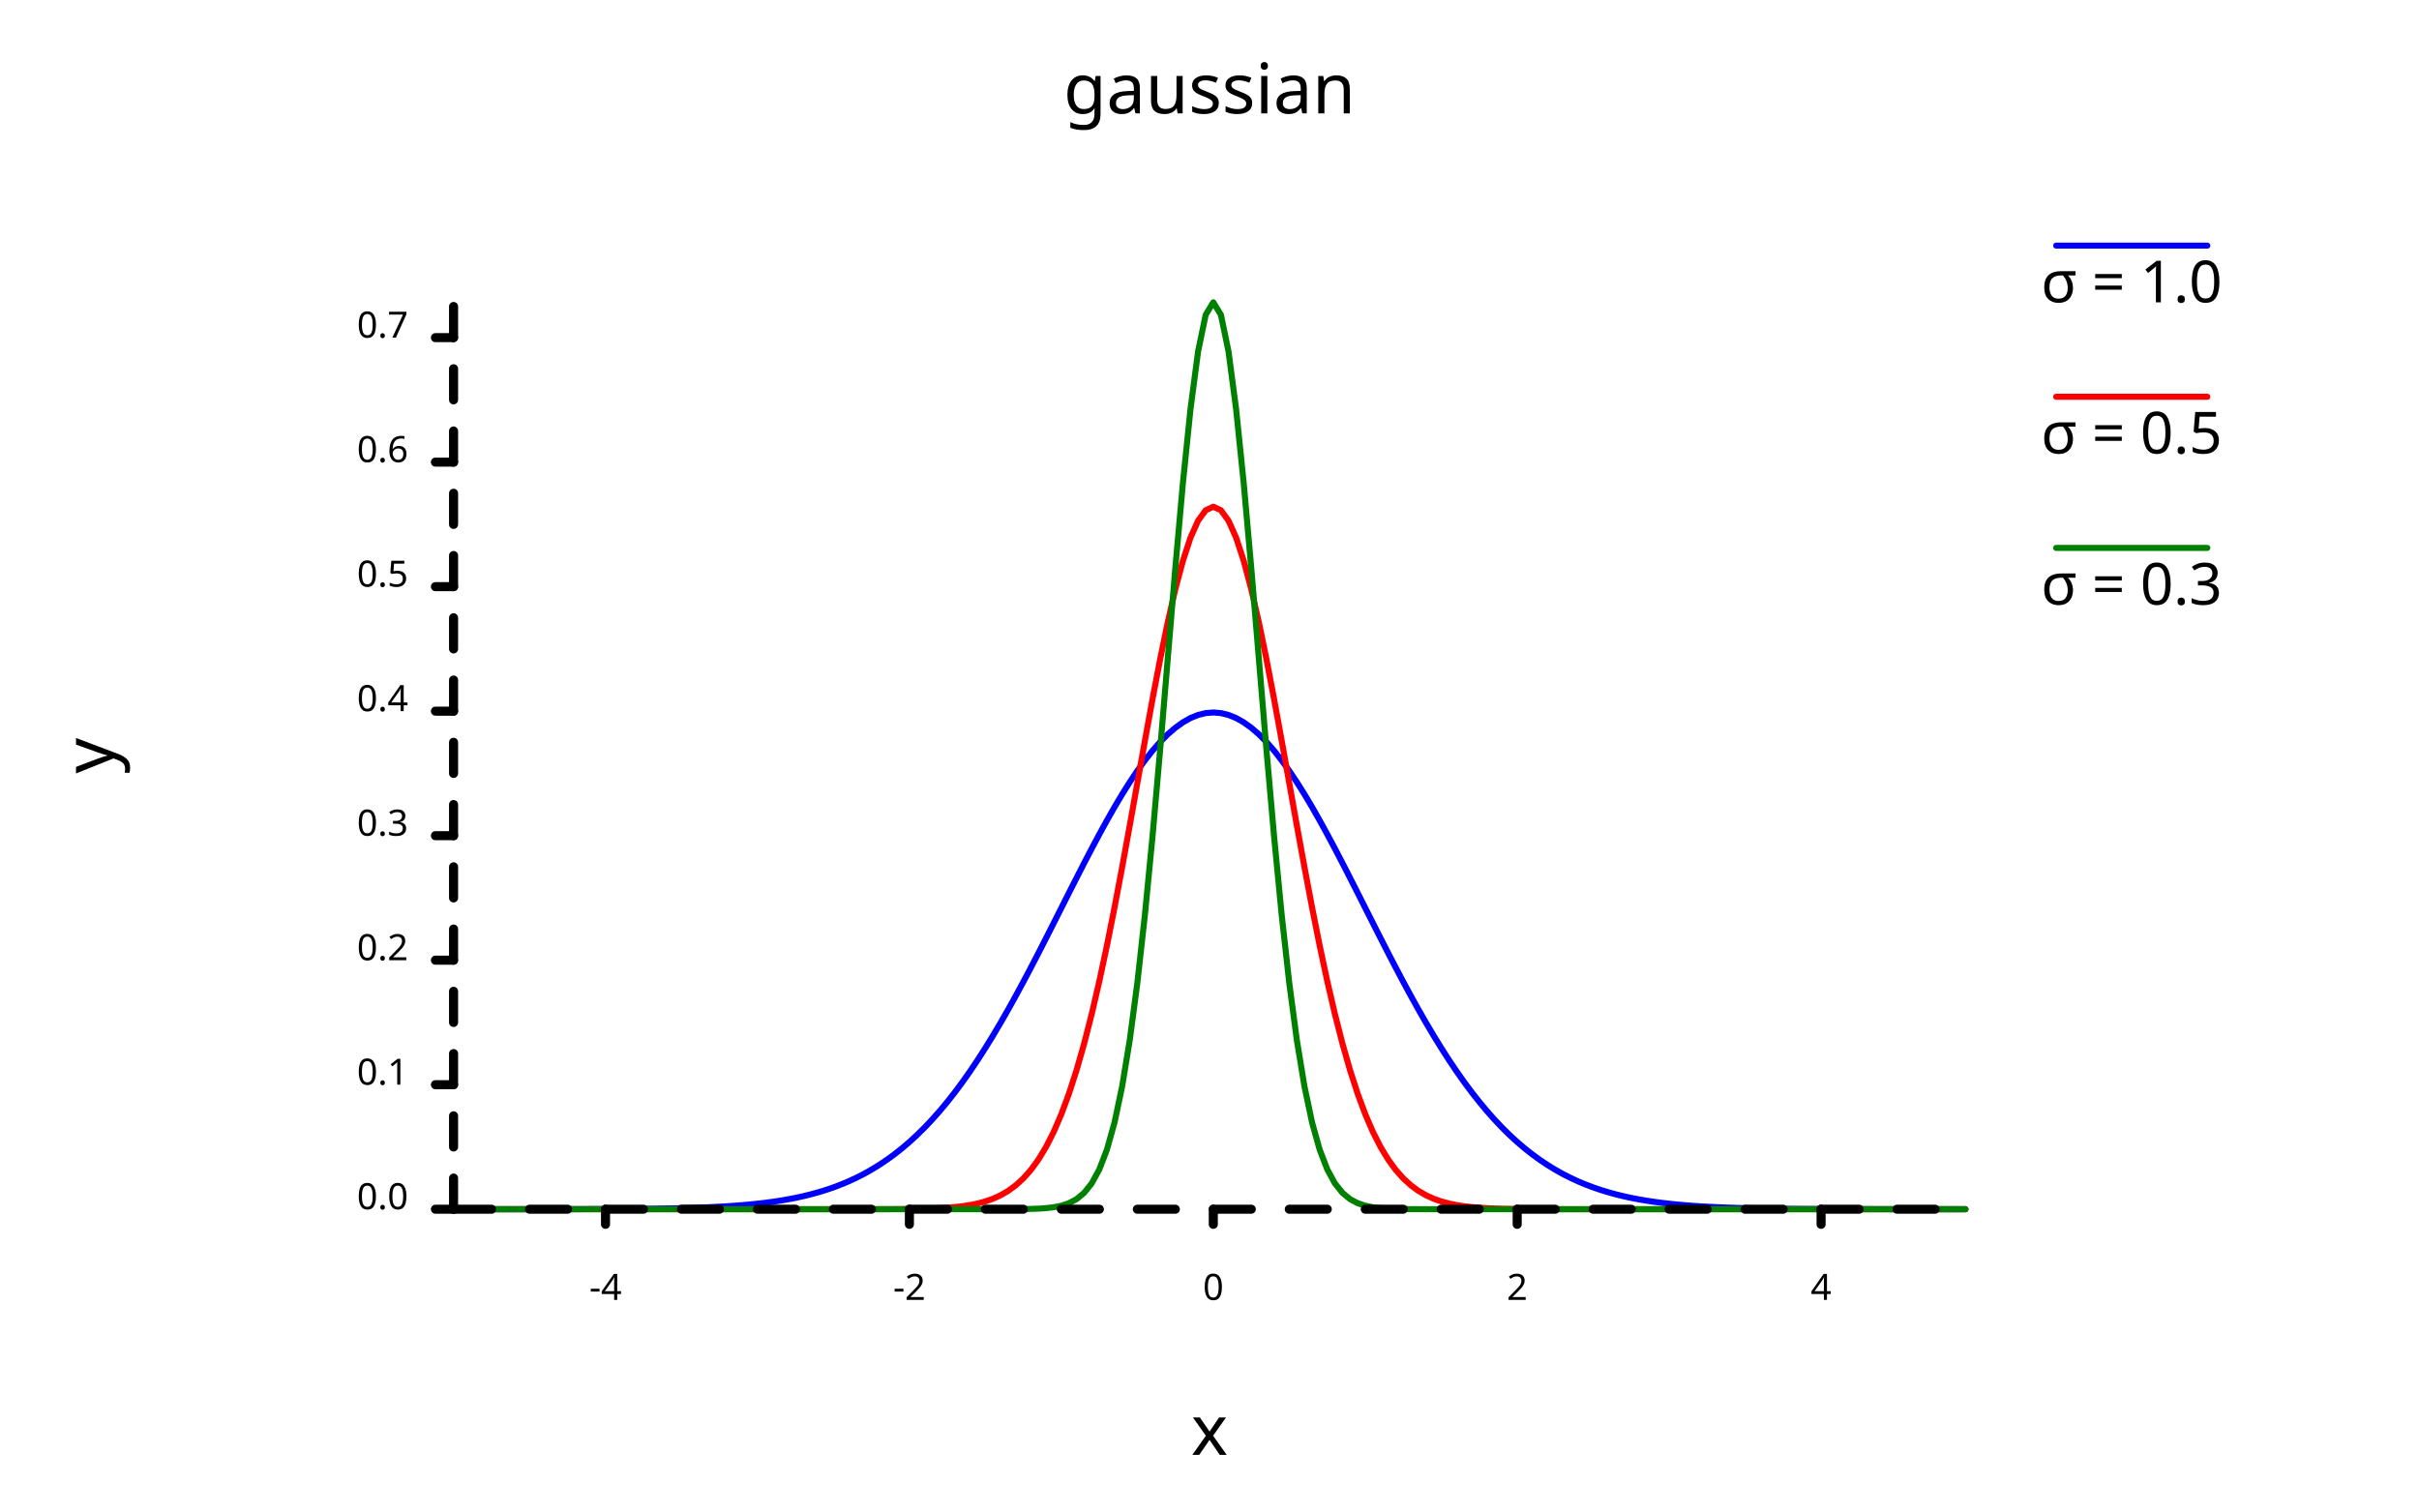
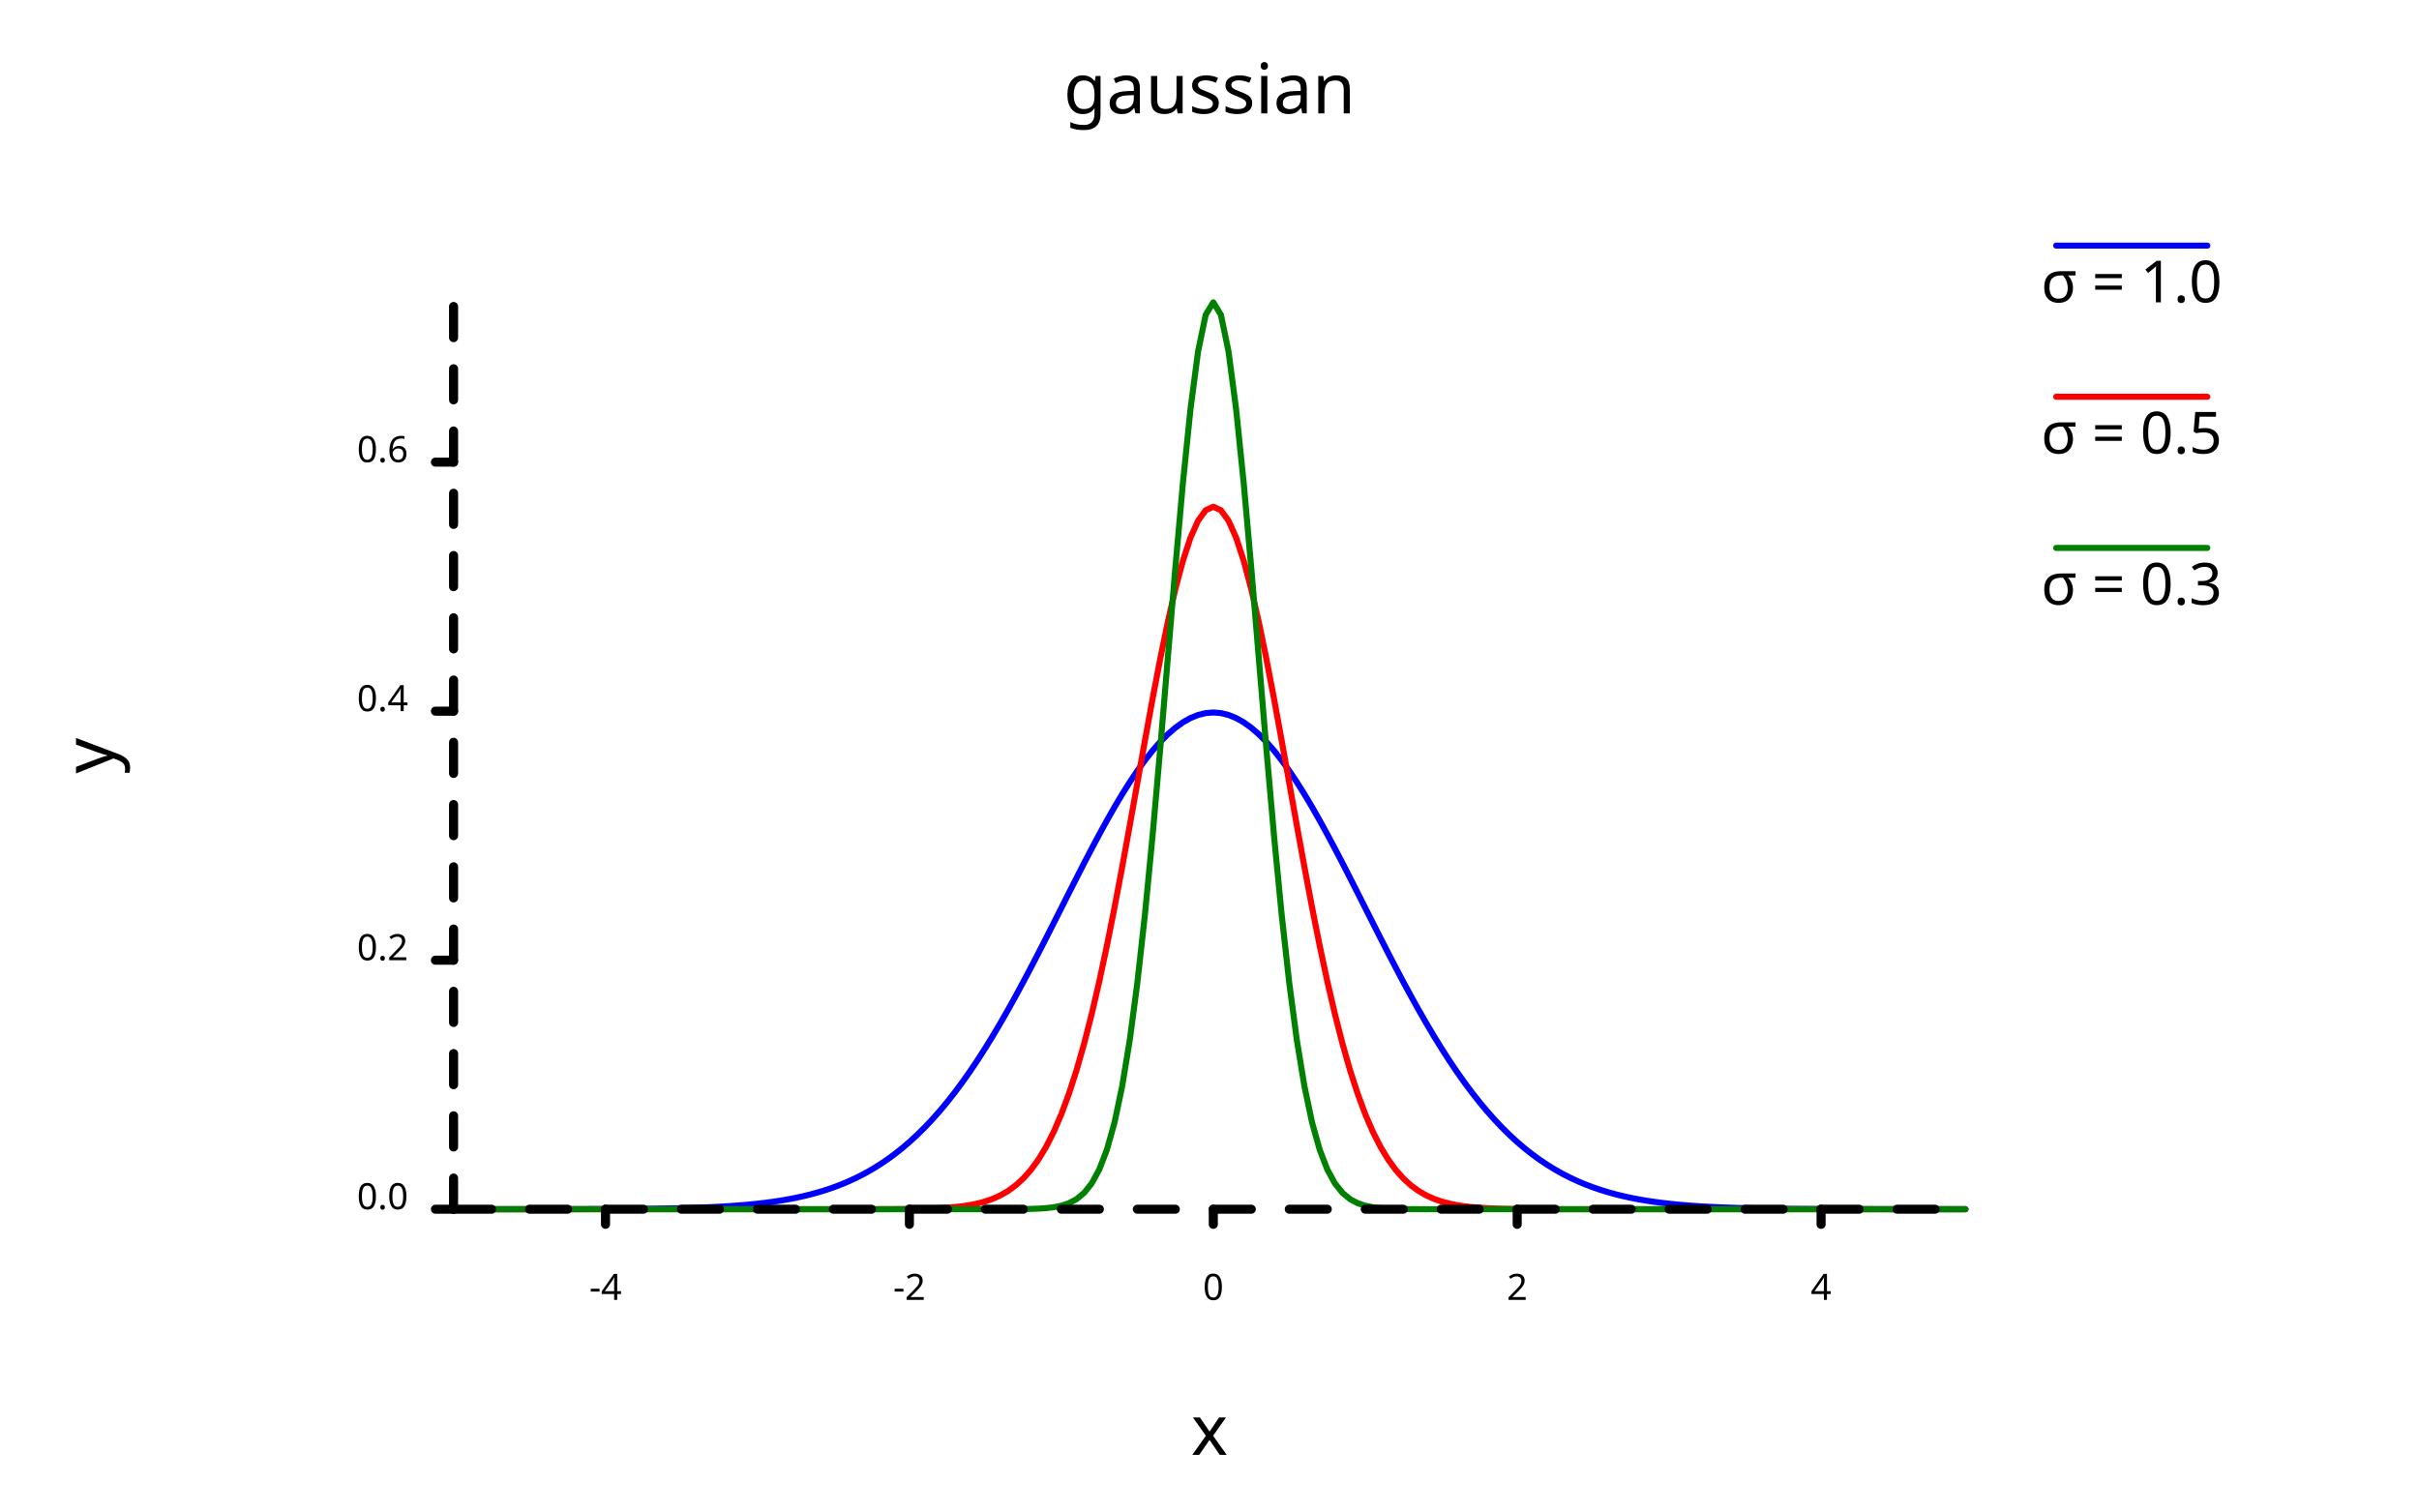
<svg xmlns="http://www.w3.org/2000/svg" width="800" class="poloto_background poloto" height="500" viewBox="0 0 800 500">
  <style>.poloto { stroke-linecap:round; stroke-linejoin:round; font-family: 'Tahoma', sans-serif; stroke-width:2; } .scatter{stroke-width:7} .poloto_text{fill: black;} .poloto_axis_lines{stroke: black;stroke-width:3;fill:none;stroke-dasharray:none} .poloto_background{background-color: AliceBlue;} .poloto0stroke{stroke:  blue;} .poloto1stroke{stroke:  red;} .poloto2stroke{stroke:  green;} .poloto3stroke{stroke:  gold;} .poloto4stroke{stroke:  aqua;} .poloto5stroke{stroke:  lime;} .poloto6stroke{stroke:  orange;} .poloto7stroke{stroke:  chocolate;} .poloto0fill{fill:blue;} .poloto1fill{fill:red;} .poloto2fill{fill:green;} .poloto3fill{fill:gold;} .poloto4fill{fill:aqua;} .poloto5fill{fill:lime;} .poloto6fill{fill:orange;} .poloto7fill{fill:chocolate;}</style>
  <text class="poloto_text" alignment-baseline="middle" text-anchor="start" font-size="large" x="675" y="100">σ = 1.0</text>
  <line class="poloto0stroke poloto0legend" stroke="black" x1="680" x2="730" y1="81.25" y2="81.25" />
  <path class="poloto0stroke" fill="none" stroke="black" d=" M 150 399.999 L 152.513 399.999 L 155.025 399.999 L 157.538 399.999 L 160.05 399.998 L 162.563 399.998 L 165.075 399.997 L 167.588 399.997 L 170.101 399.996 L 172.613 399.995 L 175.126 399.993 L 177.638 399.992 L 180.151 399.99 L 182.663 399.987 L 185.176 399.984 L 187.688 399.98 L 190.201 399.976 L 192.714 399.97 L 195.226 399.963 L 197.739 399.955 L 200.251 399.945 L 202.764 399.933 L 205.276 399.918 L 207.789 399.901 L 210.302 399.88 L 212.814 399.855 L 215.327 399.825 L 217.839 399.79 L 220.352 399.748 L 222.864 399.699 L 225.377 399.641 L 227.889 399.572 L 230.402 399.492 L 232.915 399.399 L 235.427 399.291 L 237.94 399.164 L 240.452 399.018 L 242.965 398.849 L 245.477 398.654 L 247.99 398.431 L 250.503 398.175 L 253.015 397.882 L 255.528 397.548 L 258.04 397.169 L 260.553 396.74 L 263.065 396.255 L 265.578 395.708 L 268.09 395.094 L 270.603 394.405 L 273.116 393.637 L 275.628 392.78 L 278.141 391.829 L 280.653 390.776 L 283.166 389.613 L 285.678 388.333 L 288.191 386.927 L 290.704 385.389 L 293.216 383.71 L 295.729 381.884 L 298.241 379.903 L 300.754 377.762 L 303.266 375.454 L 305.779 372.974 L 308.291 370.318 L 310.804 367.482 L 313.317 364.464 L 315.829 361.263 L 318.342 357.879 L 320.854 354.314 L 323.367 350.571 L 325.879 346.654 L 328.392 342.571 L 330.905 338.33 L 333.417 333.941 L 335.93 329.417 L 338.442 324.77 L 340.955 320.018 L 343.467 315.179 L 345.98 310.271 L 348.492 305.316 L 351.005 300.337 L 353.518 295.358 L 356.03 290.405 L 358.543 285.503 L 361.055 280.682 L 363.568 275.967 L 366.08 271.389 L 368.593 266.974 L 371.106 262.751 L 373.618 258.748 L 376.131 254.991 L 378.643 251.506 L 381.156 248.317 L 383.668 245.446 L 386.181 242.914 L 388.693 240.739 L 391.206 238.937 L 393.719 237.521 L 396.231 236.503 L 398.744 235.889 L 401.256 235.683 L 403.769 235.889 L 406.281 236.503 L 408.794 237.521 L 411.307 238.937 L 413.819 240.739 L 416.332 242.914 L 418.844 245.446 L 421.357 248.317 L 423.869 251.506 L 426.382 254.991 L 428.894 258.748 L 431.407 262.751 L 433.92 266.974 L 436.432 271.389 L 438.945 275.967 L 441.457 280.682 L 443.97 285.503 L 446.482 290.405 L 448.995 295.358 L 451.508 300.337 L 454.02 305.316 L 456.533 310.271 L 459.045 315.179 L 461.558 320.018 L 464.07 324.77 L 466.583 329.417 L 469.095 333.941 L 471.608 338.33 L 474.121 342.571 L 476.633 346.654 L 479.146 350.571 L 481.658 354.314 L 484.171 357.879 L 486.683 361.263 L 489.196 364.464 L 491.709 367.482 L 494.221 370.318 L 496.734 372.974 L 499.246 375.454 L 501.759 377.762 L 504.271 379.903 L 506.784 381.884 L 509.296 383.71 L 511.809 385.389 L 514.322 386.927 L 516.834 388.333 L 519.347 389.613 L 521.859 390.776 L 524.372 391.829 L 526.884 392.78 L 529.397 393.637 L 531.91 394.405 L 534.422 395.094 L 536.935 395.708 L 539.447 396.255 L 541.96 396.74 L 544.472 397.169 L 546.985 397.548 L 549.497 397.882 L 552.01 398.175 L 554.523 398.431 L 557.035 398.654 L 559.548 398.849 L 562.06 399.018 L 564.573 399.164 L 567.085 399.291 L 569.598 399.399 L 572.111 399.492 L 574.623 399.572 L 577.136 399.641 L 579.648 399.699 L 582.161 399.748 L 584.673 399.79 L 587.186 399.825 L 589.698 399.855 L 592.211 399.88 L 594.724 399.901 L 597.236 399.918 L 599.749 399.933 L 602.261 399.945 L 604.774 399.955 L 607.286 399.963 L 609.799 399.97 L 612.312 399.976 L 614.824 399.98 L 617.337 399.984 L 619.849 399.987 L 622.362 399.99 L 624.874 399.992 L 627.387 399.993 L 629.899 399.995 L 632.412 399.996 L 634.925 399.997 L 637.437 399.997 L 639.95 399.998 L 642.462 399.998 L 644.975 399.999 L 647.487 399.999 L 650 399.999" />
  <text class="poloto_text" alignment-baseline="middle" text-anchor="start" font-size="large" x="675" y="150">σ = 0.5</text>
  <line class="poloto1stroke poloto1legend" stroke="black" x1="680" x2="730" y1="131.25" y2="131.25" />
  <path class="poloto1stroke" fill="none" stroke="black" d=" M 150 400 L 152.513 400 L 155.025 400 L 157.538 400 L 160.05 400 L 162.563 400 L 165.075 400 L 167.588 400 L 170.101 400 L 172.613 400 L 175.126 400 L 177.638 400 L 180.151 400 L 182.663 400 L 185.176 400 L 187.688 400 L 190.201 400 L 192.714 400 L 195.226 400 L 197.739 400 L 200.251 400 L 202.764 400 L 205.276 400 L 207.789 400 L 210.302 400 L 212.814 400 L 215.327 400 L 217.839 400 L 220.352 400 L 222.864 400 L 225.377 400 L 227.889 400 L 230.402 400 L 232.915 400 L 235.427 400 L 237.94 400 L 240.452 400 L 242.965 400 L 245.477 400 L 247.99 400 L 250.503 400 L 253.015 400 L 255.528 400 L 258.04 400 L 260.553 400 L 263.065 400 L 265.578 400 L 268.09 400 L 270.603 400 L 273.116 399.999 L 275.628 399.999 L 278.141 399.999 L 280.653 399.998 L 283.166 399.996 L 285.678 399.994 L 288.191 399.991 L 290.704 399.985 L 293.216 399.978 L 295.729 399.966 L 298.241 399.948 L 300.754 399.922 L 303.266 399.884 L 305.779 399.83 L 308.291 399.753 L 310.804 399.644 L 313.317 399.492 L 315.829 399.282 L 318.342 398.997 L 320.854 398.611 L 323.367 398.097 L 325.879 397.419 L 328.392 396.533 L 330.905 395.389 L 333.417 393.93 L 335.93 392.088 L 338.442 389.79 L 340.955 386.955 L 343.467 383.5 L 345.98 379.336 L 348.492 374.38 L 351.005 368.551 L 353.518 361.78 L 356.03 354.012 L 358.543 345.218 L 361.055 335.39 L 363.568 324.558 L 366.08 312.786 L 368.593 300.18 L 371.106 286.889 L 373.618 273.104 L 376.131 259.055 L 378.643 245.009 L 381.156 231.258 L 383.668 218.116 L 386.181 205.901 L 388.693 194.926 L 391.206 185.487 L 393.719 177.846 L 396.231 172.222 L 398.744 168.78 L 401.256 167.621 L 403.769 168.78 L 406.281 172.222 L 408.794 177.846 L 411.307 185.487 L 413.819 194.926 L 416.332 205.901 L 418.844 218.116 L 421.357 231.258 L 423.869 245.009 L 426.382 259.055 L 428.894 273.104 L 431.407 286.889 L 433.92 300.18 L 436.432 312.786 L 438.945 324.558 L 441.457 335.39 L 443.97 345.218 L 446.482 354.012 L 448.995 361.78 L 451.508 368.551 L 454.02 374.38 L 456.533 379.336 L 459.045 383.5 L 461.558 386.955 L 464.07 389.79 L 466.583 392.088 L 469.095 393.93 L 471.608 395.389 L 474.121 396.533 L 476.633 397.419 L 479.146 398.097 L 481.658 398.611 L 484.171 398.997 L 486.683 399.282 L 489.196 399.492 L 491.709 399.644 L 494.221 399.753 L 496.734 399.83 L 499.246 399.884 L 501.759 399.922 L 504.271 399.948 L 506.784 399.966 L 509.296 399.978 L 511.809 399.985 L 514.322 399.991 L 516.834 399.994 L 519.347 399.996 L 521.859 399.998 L 524.372 399.999 L 526.884 399.999 L 529.397 399.999 L 531.91 400 L 534.422 400 L 536.935 400 L 539.447 400 L 541.96 400 L 544.472 400 L 546.985 400 L 549.497 400 L 552.01 400 L 554.523 400 L 557.035 400 L 559.548 400 L 562.06 400 L 564.573 400 L 567.085 400 L 569.598 400 L 572.111 400 L 574.623 400 L 577.136 400 L 579.648 400 L 582.161 400 L 584.673 400 L 587.186 400 L 589.698 400 L 592.211 400 L 594.724 400 L 597.236 400 L 599.749 400 L 602.261 400 L 604.774 400 L 607.286 400 L 609.799 400 L 612.312 400 L 614.824 400 L 617.337 400 L 619.849 400 L 622.362 400 L 624.874 400 L 627.387 400 L 629.899 400 L 632.412 400 L 634.925 400 L 637.437 400 L 639.95 400 L 642.462 400 L 644.975 400 L 647.487 400 L 650 400" />
  <text class="poloto_text" alignment-baseline="middle" text-anchor="start" font-size="large" x="675" y="200">σ = 0.3</text>
  <line class="poloto2stroke poloto2legend" stroke="black" x1="680" x2="730" y1="181.25" y2="181.25" />
  <path class="poloto2stroke" fill="none" stroke="black" d=" M 150 400 L 152.513 400 L 155.025 400 L 157.538 400 L 160.05 400 L 162.563 400 L 165.075 400 L 167.588 400 L 170.101 400 L 172.613 400 L 175.126 400 L 177.638 400 L 180.151 400 L 182.663 400 L 185.176 400 L 187.688 400 L 190.201 400 L 192.714 400 L 195.226 400 L 197.739 400 L 200.251 400 L 202.764 400 L 205.276 400 L 207.789 400 L 210.302 400 L 212.814 400 L 215.327 400 L 217.839 400 L 220.352 400 L 222.864 400 L 225.377 400 L 227.889 400 L 230.402 400 L 232.915 400 L 235.427 400 L 237.94 400 L 240.452 400 L 242.965 400 L 245.477 400 L 247.99 400 L 250.503 400 L 253.015 400 L 255.528 400 L 258.04 400 L 260.553 400 L 263.065 400 L 265.578 400 L 268.09 400 L 270.603 400 L 273.116 400 L 275.628 400 L 278.141 400 L 280.653 400 L 283.166 400 L 285.678 400 L 288.191 400 L 290.704 400 L 293.216 400 L 295.729 400 L 298.241 400 L 300.754 400 L 303.266 400 L 305.779 400 L 308.291 400 L 310.804 400 L 313.317 400 L 315.829 400 L 318.342 400 L 320.854 400 L 323.367 400 L 325.879 399.999 L 328.392 399.997 L 330.905 399.994 L 333.417 399.988 L 335.93 399.975 L 338.442 399.949 L 340.955 399.899 L 343.467 399.807 L 345.98 399.639 L 348.492 399.344 L 351.005 398.84 L 353.518 398.006 L 356.03 396.667 L 358.543 394.581 L 361.055 391.43 L 363.568 386.819 L 366.08 380.281 L 368.593 371.31 L 371.106 359.399 L 373.618 344.119 L 376.131 325.194 L 378.643 302.604 L 381.156 276.666 L 383.668 248.099 L 386.181 218.041 L 388.693 188.006 L 391.206 159.779 L 393.719 135.251 L 396.231 116.212 L 398.744 104.138 L 401.256 100 L 403.769 104.138 L 406.281 116.212 L 408.794 135.251 L 411.307 159.779 L 413.819 188.006 L 416.332 218.041 L 418.844 248.099 L 421.357 276.666 L 423.869 302.604 L 426.382 325.194 L 428.894 344.119 L 431.407 359.399 L 433.92 371.31 L 436.432 380.281 L 438.945 386.819 L 441.457 391.43 L 443.97 394.581 L 446.482 396.667 L 448.995 398.006 L 451.508 398.84 L 454.02 399.344 L 456.533 399.639 L 459.045 399.807 L 461.558 399.899 L 464.07 399.949 L 466.583 399.975 L 469.095 399.988 L 471.608 399.994 L 474.121 399.997 L 476.633 399.999 L 479.146 400 L 481.658 400 L 484.171 400 L 486.683 400 L 489.196 400 L 491.709 400 L 494.221 400 L 496.734 400 L 499.246 400 L 501.759 400 L 504.271 400 L 506.784 400 L 509.296 400 L 511.809 400 L 514.322 400 L 516.834 400 L 519.347 400 L 521.859 400 L 524.372 400 L 526.884 400 L 529.397 400 L 531.91 400 L 534.422 400 L 536.935 400 L 539.447 400 L 541.96 400 L 544.472 400 L 546.985 400 L 549.497 400 L 552.01 400 L 554.523 400 L 557.035 400 L 559.548 400 L 562.06 400 L 564.573 400 L 567.085 400 L 569.598 400 L 572.111 400 L 574.623 400 L 577.136 400 L 579.648 400 L 582.161 400 L 584.673 400 L 587.186 400 L 589.698 400 L 592.211 400 L 594.724 400 L 597.236 400 L 599.749 400 L 602.261 400 L 604.774 400 L 607.286 400 L 609.799 400 L 612.312 400 L 614.824 400 L 617.337 400 L 619.849 400 L 622.362 400 L 624.874 400 L 627.387 400 L 629.899 400 L 632.412 400 L 634.925 400 L 637.437 400 L 639.95 400 L 642.462 400 L 644.975 400 L 647.487 400 L 650 400" />
  <text class="poloto_text" alignment-baseline="start" text-anchor="middle" font-size="x-large" x="400" y="37.5">gaussian</text>
  <text class="poloto_text" alignment-baseline="start" text-anchor="middle" font-size="x-large" x="400" y="481.25">x</text>
  <text class="poloto_text" alignment-baseline="start" text-anchor="middle" font-size="x-large" transform="rotate(-90,37.5,250)" x="37.5" y="250">y</text>
  <line class="poloto_axis_lines" stroke="black" x1="200.251" x2="200.251" y1="400" y2="405" />
  <text class="poloto_text" alignment-baseline="start" text-anchor="middle" x="200.251" y="430"> -4</text>
  <line class="poloto_axis_lines" stroke="black" x1="300.754" x2="300.754" y1="400" y2="405" />
  <text class="poloto_text" alignment-baseline="start" text-anchor="middle" x="300.754" y="430"> -2</text>
  <line class="poloto_axis_lines" stroke="black" x1="401.256" x2="401.256" y1="400" y2="405" />
  <text class="poloto_text" alignment-baseline="start" text-anchor="middle" x="401.256" y="430"> 0</text>
  <line class="poloto_axis_lines" stroke="black" x1="501.759" x2="501.759" y1="400" y2="405" />
  <text class="poloto_text" alignment-baseline="start" text-anchor="middle" x="501.759" y="430"> 2</text>
  <line class="poloto_axis_lines" stroke="black" x1="602.261" x2="602.261" y1="400" y2="405" />
  <text class="poloto_text" alignment-baseline="start" text-anchor="middle" x="602.261" y="430"> 4</text>
  <line class="poloto_axis_lines" stroke="black" x1="150" x2="144" y1="400" y2="400" />
  <text class="poloto_text" alignment-baseline="middle" text-anchor="end" x="135" y="400"> 0.0</text>
-   <line class="poloto_axis_lines" stroke="black" x1="150" x2="144" y1="358.812" y2="358.812" />
-   <text class="poloto_text" alignment-baseline="middle" text-anchor="end" x="135" y="358.812"> 0.1</text>
  <line class="poloto_axis_lines" stroke="black" x1="150" x2="144" y1="317.624" y2="317.624" />
  <text class="poloto_text" alignment-baseline="middle" text-anchor="end" x="135" y="317.624"> 0.2</text>
-   <line class="poloto_axis_lines" stroke="black" x1="150" x2="144" y1="276.436" y2="276.436" />
-   <text class="poloto_text" alignment-baseline="middle" text-anchor="end" x="135" y="276.436"> 0.3</text>
  <line class="poloto_axis_lines" stroke="black" x1="150" x2="144" y1="235.248" y2="235.248" />
  <text class="poloto_text" alignment-baseline="middle" text-anchor="end" x="135" y="235.248"> 0.4</text>
-   <line class="poloto_axis_lines" stroke="black" x1="150" x2="144" y1="194.059" y2="194.059" />
-   <text class="poloto_text" alignment-baseline="middle" text-anchor="end" x="135" y="194.059"> 0.5</text>
  <line class="poloto_axis_lines" stroke="black" x1="150" x2="144" y1="152.871" y2="152.871" />
  <text class="poloto_text" alignment-baseline="middle" text-anchor="end" x="135" y="152.871"> 0.6</text>
-   <line class="poloto_axis_lines" stroke="black" x1="150" x2="144" y1="111.683" y2="111.683" />
-   <text class="poloto_text" alignment-baseline="middle" text-anchor="end" x="135" y="111.683"> 0.7</text>
  <path stroke="black" fill="none" class="poloto_axis_lines" style="stroke-dasharray:12.563;stroke-dashoffset:-50.251;" d=" M 150 400 L 650 400" />
  <path stroke="black" fill="none" class="poloto_axis_lines" style="stroke-dasharray:10.297;stroke-dashoffset:-0;" d=" M 150 400 L 150 100" />
</svg>
